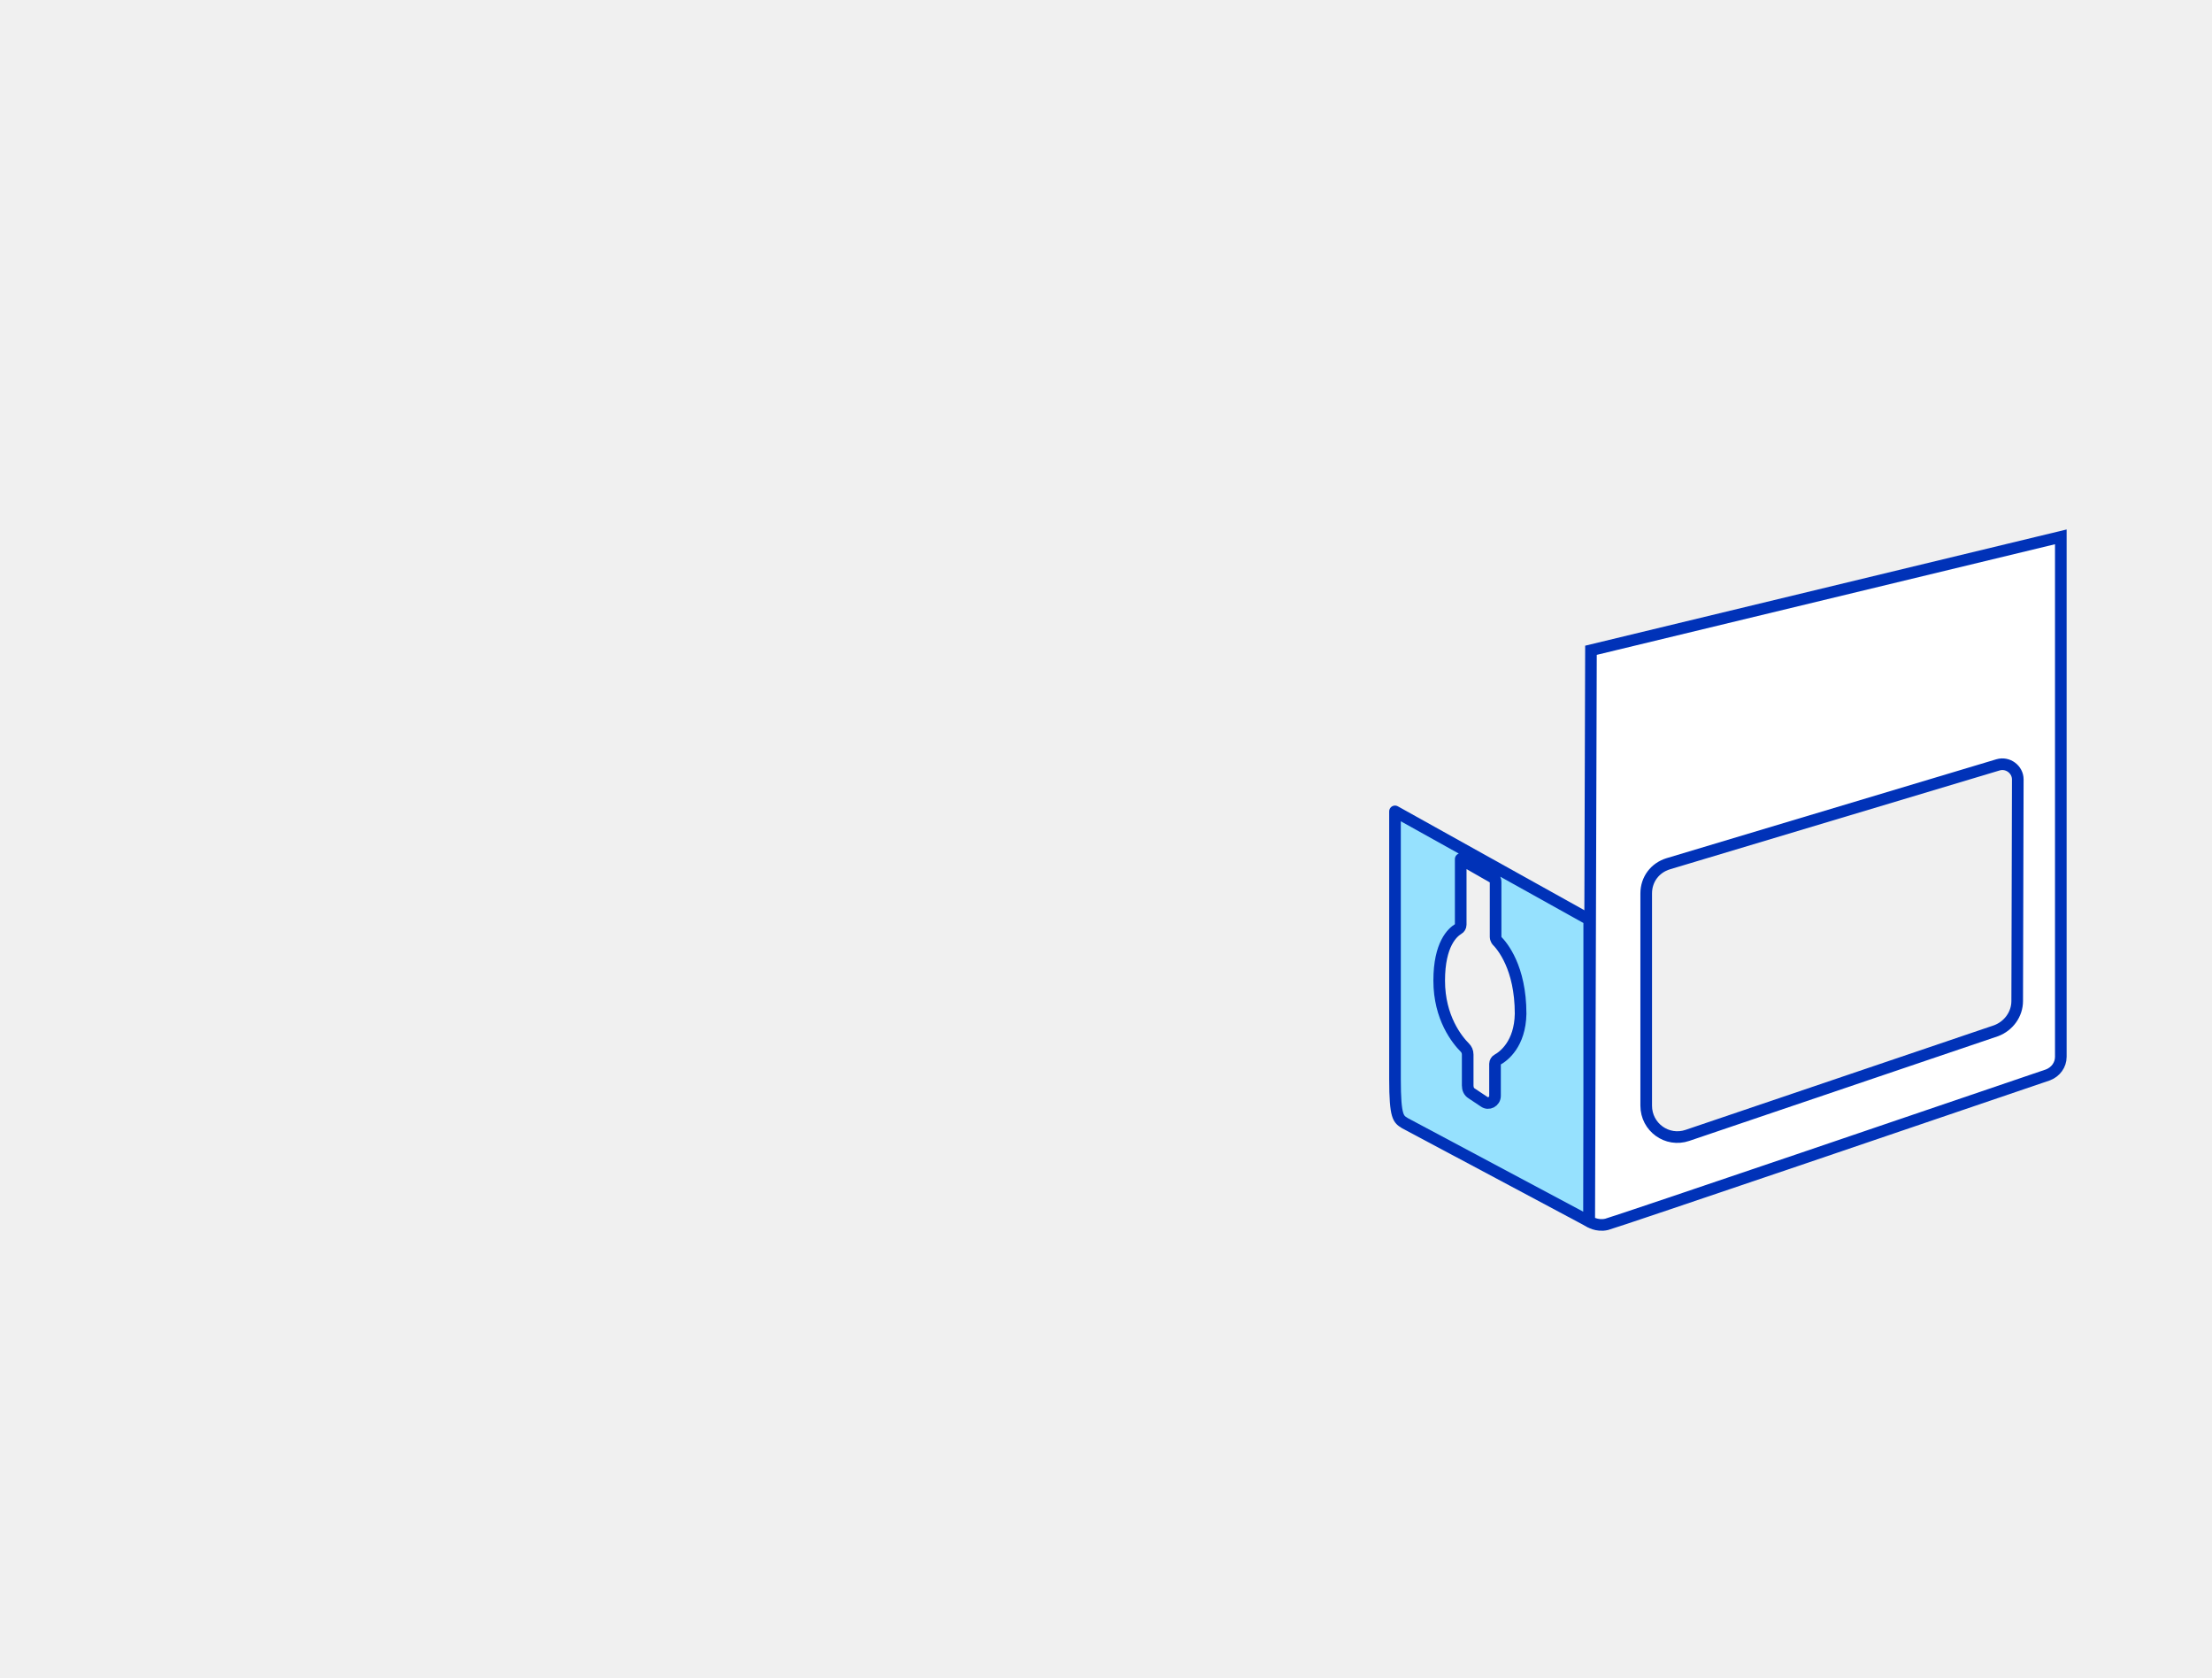
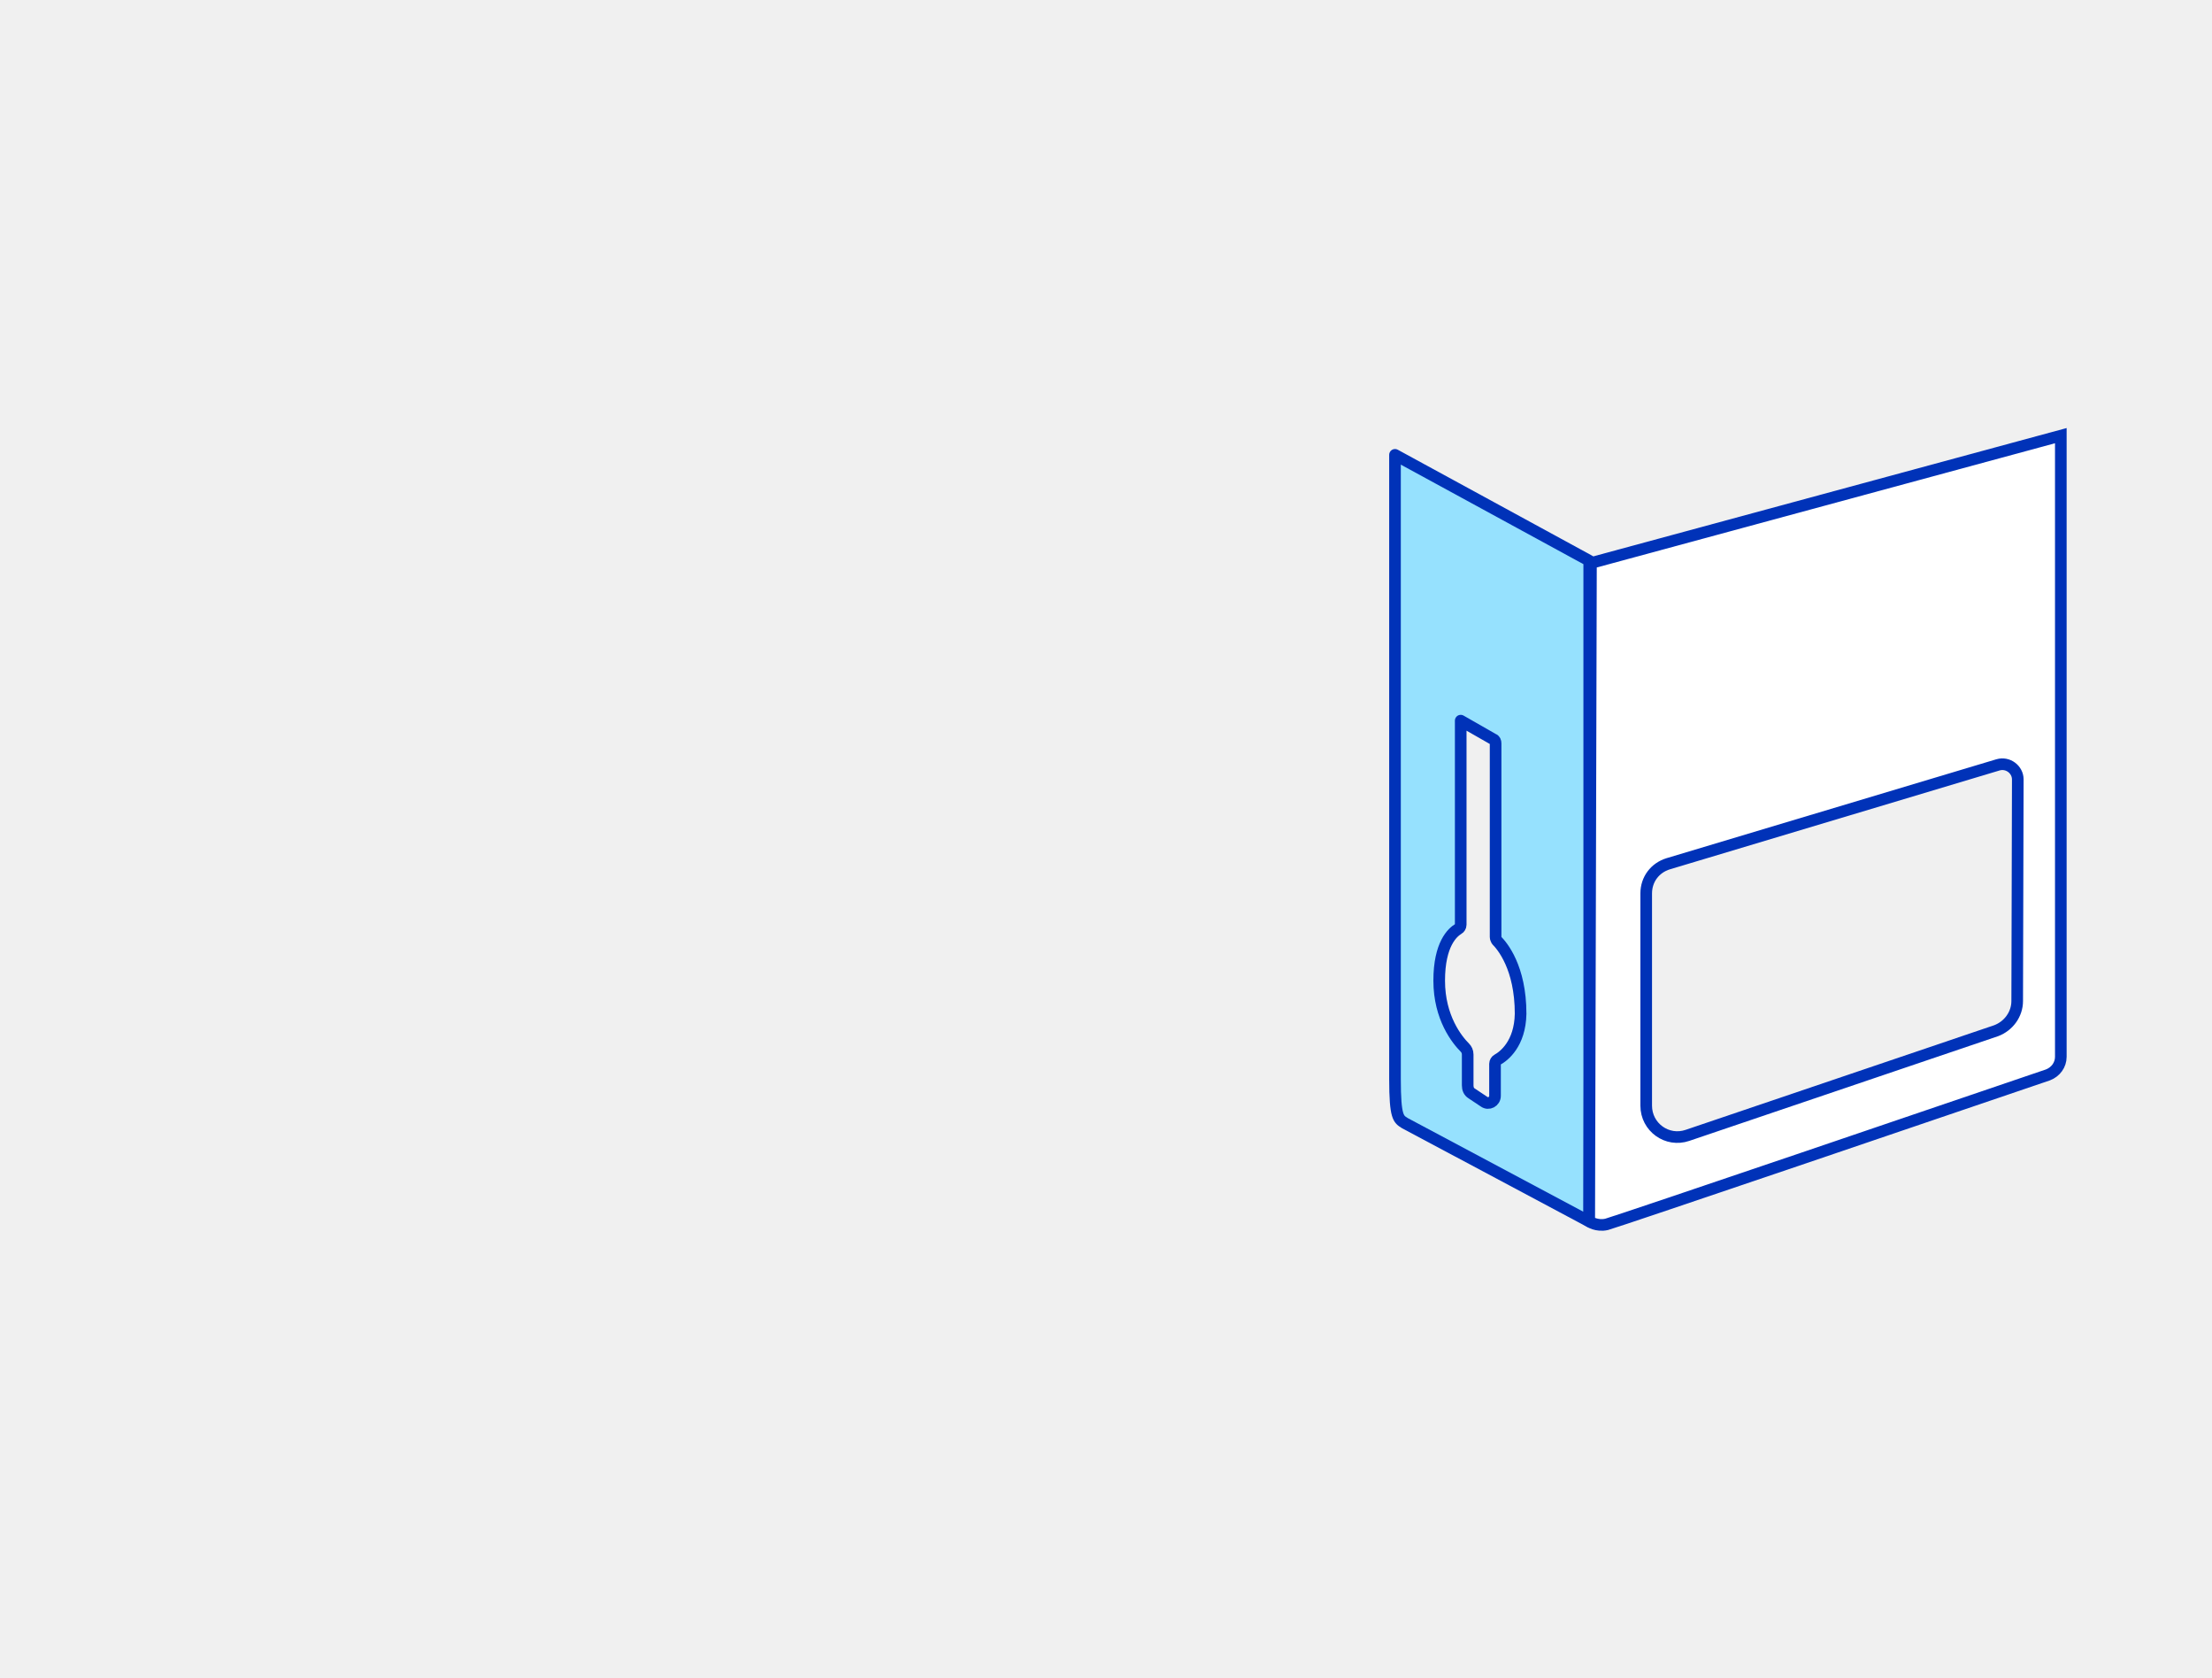
<svg xmlns="http://www.w3.org/2000/svg" version="1.1" id="Слой_1" x="0px" y="0px" viewBox="0 0 380.4 288.4" style="enable-background:new 0 0 380.4 288.4;" xml:space="preserve">
  <style type="text/css">
	.st0{display:none;}
	.st1{display:inline;}
	.st2{fill:#59ABFF;stroke:#0032B8;stroke-width:2;stroke-miterlimit:10;}
	.st3{fill:#59ABFF;stroke:#0032B8;stroke-width:2;stroke-linejoin:round;stroke-miterlimit:10;}
	.st4{fill:#0099FF;stroke:#0032B8;stroke-width:2;stroke-miterlimit:10;}
	.st5{fill:#FFFFFF;stroke:#0032B8;stroke-width:2;stroke-miterlimit:10;}
	.st6{fill:#FFFFFF;stroke:#0032B8;stroke-width:2;stroke-miterlimit:10;stroke-dasharray:5,4,4,4,4,4;}
	.st7{fill:none;stroke:#0032B8;stroke-width:2;stroke-linecap:round;stroke-linejoin:round;stroke-miterlimit:10;}
	.st8{fill:#C0DFFF;}
	.st9{display:inline;fill:#C0DFFF;}
	.st10{fill:#0387FF;}
	.st11{display:inline;fill:#3FC6FF;stroke:#0032B8;stroke-width:2;stroke-miterlimit:10;}
	.st12{display:inline;fill:#FFFFFF;stroke:#0032B8;stroke-width:2;stroke-linejoin:round;stroke-miterlimit:10;}
	
		.st13{display:inline;fill:#0362E1;stroke:#0032B8;stroke-width:2;stroke-linecap:round;stroke-linejoin:round;stroke-miterlimit:10;}
	.st14{display:inline;fill:none;stroke:#0032B8;stroke-width:2;stroke-linecap:round;stroke-linejoin:round;stroke-miterlimit:10;}
	.st15{fill:#96E1FE;stroke:#0032B8;stroke-width:2;stroke-linecap:round;stroke-linejoin:round;stroke-miterlimit:10;}
	.st16{fill:#139BFF;stroke:#0032B8;stroke-width:2;stroke-miterlimit:10;}
	.st17{fill:#60D7FF;}
	.st18{fill:#0387FF;stroke:#0032B8;stroke-width:2;stroke-miterlimit:10;}
	.st19{fill:none;stroke:#0032B8;stroke-width:2;stroke-linecap:round;stroke-miterlimit:10;}
	.st20{fill:#0362E1;stroke:#0032B8;stroke-width:2;stroke-linecap:round;stroke-linejoin:round;stroke-miterlimit:10;}
</style>
  <g id="Doc" class="st0">
    <g class="st1">
      <path class="st2" d="M85.3,214.1l-5.3,7.7c-0.7,1-2.1,0.9-2.8-0.1L25,156.2l0,0c-1.5-2.5-1.9-5.5-0.9-8.2l1.5-4.1c0,0,0,0,0.1-0.1    c-0.2,1.2,0.1,2.9,1.4,5.1l0.3,0.6c0.3,0.6,0.7,1.2,1.1,1.7l47.8,59c1.8,2.2,4.5,3.5,7.3,3.5c0.4,0,0.8,0,1.2-0.1L85.3,214.1z" />
      <path class="st3" d="M286.2,224.5v7.2c0,0.1-0.1,0.3-0.2,0.3l-119.7,40.2c-3.6,1.2-7.6,0.8-10.9-1.2L81,225.4c0,0,0,0-0.1-0.1    c-0.8-0.7-1.2-1.7-1.1-2.8l0.6-6.1c0.2-0.5,0.3,0.1,0.3,0c0,0.3-0.1,0.6,0.3,0.8l76.8,47.3c2,1.2,4.4,1.5,6.6,0.8l121-40.6    c0.3-0.1,0.6-0.4,0.7-0.7C286.2,224.2,286.2,224.3,286.2,224.5z" />
      <path class="st4" d="M160.2,253.8" />
      <path class="st5" d="M286.1,224.1c-0.1,0.3-0.4,0.5-0.7,0.7l-121,40.6c-2.2,0.8-4.6,0.5-6.6-0.8L81,217.3    c-0.3-0.2-0.5-0.5-0.5-0.9c0-0.5,0.2-1,0.8-1.2l120.5-36c0.6-0.2,1.2-0.1,1.7,0.2l82.2,43.2C286.1,222.9,286.3,223.5,286.1,224.1z    " />
      <path class="st6" d="M248.7,229.2l-83.4,28.2c-0.5,0.2-1.1,0.1-1.6-0.2l-40.3-23.1c-0.5-0.3-0.4-1,0.1-1.1l84.1-24.4    c0.5-0.1,1-0.1,1.4,0.1l39.7,18.8C249.6,227.9,249.5,229,248.7,229.2z" />
      <path class="st5" d="M195.4,181.1L86.3,213.3c-0.5,0.1,0,0-1.5,0.5c-1.4,0.5-1,0.3-1.4,0.5c-3.5,1.2-3.5-0.2-7.1-4l-47.8-59    c-0.4-0.5-0.8-1.1-1.1-1.7l-0.3-0.6c-1.3-2.2-1.6-3.9-1.4-5.1c0.4-1.9,2.1-2.8,4-3.4l110.5-30.1c2.6-0.6,5.4,0.3,7,2.5l51.6,61.6    C203.3,179.7,201.9,179.2,195.4,181.1z" />
      <line class="st7" x1="123.1" y1="184.3" x2="180" y2="168.1" />
      <path class="st7" d="M156,200.5" />
      <path class="st7" d="M99.4,217.3" />
      <line class="st7" x1="105.4" y1="221.6" x2="161.6" y2="204.9" />
      <line class="st7" x1="113" y1="225.9" x2="169.9" y2="209.7" />
      <line class="st7" x1="119.2" y1="178.7" x2="175.1" y2="162.8" />
      <line class="st7" x1="114.6" y1="172.5" x2="169.8" y2="156.8" />
      <line class="st7" x1="110.7" y1="167.3" x2="135.8" y2="160.2" />
      <path class="st7" d="M180.4,167.8" />
      <path class="st7" d="M123.5,183.7" />
      <path class="st7" d="M175.4,161.8" />
      <path class="st7" d="M118.8,177.7" />
      <path class="st7" d="M169.5,151.8" />
      <path class="st7" d="M133.1,162" />
      <path class="st7" d="M165.9,145.6" />
      <path class="st7" d="M129.5,155.9" />
      <path class="st2" d="M68.8,175.8c7.5-2.2,23.3-6.3,30-8.3c2-0.6,4.2,0.1,5.4,1.9l11.4,14.5c1,1.4,0.3,3.4-1.4,4.5L84.3,197    c-1.9,0-4.1-0.8-5.3-2.5l-11.5-14.9C66.4,178.3,67.1,176.3,68.8,175.8z" />
      <path class="st2" d="M46.4,147.8c7.5-2.2,85.7-22.9,92.4-24.9c2-0.6,4.2,0.1,5.4,1.9l11.4,14.5c1,1.4,0.3,3.4-1.4,4.5L62,169    c-1.9,0-4.1-0.8-5.3-2.5l-11.5-14.9C44.1,150.3,44.8,148.3,46.4,147.8z" />
      <path class="st8" d="M78.4,210c0,0,0.9,0.3,5.6-0.7c15-3.2,114.4-33.9,114.4-33.9l0.7,0.8c1.8,2.3,2.2,2-0.1,2.9L87.2,212    c-7.9,2.7-5.6,2.5-10-2.3L78.4,210z" />
    </g>
  </g>
  <g id="Слой_4" class="st0">
    <polygon class="st9" points="234.6,228.8 165.6,249.9 140.4,234.7 204.8,214.7  " />
    <g class="st1">
      <path class="st10" d="M157.1,231.6l24.2,10.5l-2.1,0.6l-5-2.2l-2.7,0.8l3.9,2.5l-1.7,0.5l-18.9-12.1L157.1,231.6z M168.1,239.1    l1.8-0.5l-8.4-3.7L168.1,239.1z" />
      <path class="st10" d="M176.1,237l8,4.2l-2,0.6l-21.6-11.3l3.3-1c0.7-0.2,1.5-0.3,2.3-0.2s1.9,0.4,3.2,0.8c1.3,0.5,2.8,1.1,4.3,1.9    c1.1,0.6,2,1.1,2.9,1.7c0.9,0.6,1.4,1.1,1.7,1.5s0.4,0.7,0.3,0.9s-0.4,0.4-1,0.5L176.1,237z M172.2,235l1.3-0.4    c0.5-0.1,0.5-0.4,0.1-0.8c-0.4-0.4-1-0.7-1.7-1.1c-0.9-0.5-1.7-0.8-2.4-1s-1.3-0.2-1.8-0.1l-1.3,0.4L172.2,235z" />
      <path class="st10" d="M183.6,234.7l8,4.2l-2,0.6L168,228.2l3.3-1c0.7-0.2,1.5-0.3,2.3-0.2s1.9,0.4,3.2,0.8    c1.3,0.5,2.8,1.1,4.3,1.9c1.1,0.6,2,1.1,2.9,1.7c0.9,0.6,1.4,1.1,1.7,1.5s0.4,0.7,0.3,0.9c-0.1,0.2-0.4,0.4-1,0.5L183.6,234.7z     M179.6,232.7l1.3-0.4c0.5-0.1,0.5-0.4,0.1-0.8c-0.4-0.4-1-0.7-1.7-1.1c-0.9-0.5-1.7-0.8-2.4-1s-1.3-0.2-1.8-0.1l-1.3,0.4    L179.6,232.7z" />
      <path class="st10" d="M190.6,232.1l8.6,4.5l-1.9,0.6l-21.6-11.3l3.6-1.1c0.7-0.2,1.4-0.3,2.2-0.2s1.9,0.4,3.2,0.9s2.7,1.1,4,1.8    c2.6,1.4,4,2.5,4.1,3.4l11.1,4.5l-2.1,0.7l-9.8-4.1L190.6,232.1z M181.4,227.3l5.5,2.9l1.2-0.4c0.4-0.1,0.6-0.2,0.6-0.4    c0-0.1-0.1-0.3-0.5-0.6s-0.8-0.6-1.5-0.9c-0.6-0.3-1.2-0.6-1.8-0.8s-1.1-0.3-1.3-0.3s-0.6,0.1-1.1,0.2L181.4,227.3z" />
      <path class="st10" d="M208.6,234c-1.1,0.3-3.1,0-5.9-0.9c-2.8-1-5.7-2.2-8.8-3.9c-3.2-1.7-5.5-3.1-7-4.4s-1.7-2.1-0.5-2.5    s3.2,0,6,1s5.7,2.3,8.6,3.8c3.1,1.6,5.5,3.1,7,4.4S209.8,233.6,208.6,234z M190.5,224.4c-1,0.3,0.8,1.7,5.5,4.1    c4.7,2.5,7.5,3.5,8.5,3.2s-0.9-1.7-5.5-4.1C194.3,225.2,191.5,224.1,190.5,224.4z" />
      <path class="st10" d="M197.5,219.2l19.1,12.1l-2.1,0.6l-24.1-10.6l2.1-0.6l17.1,7.6l-13.7-8.6L197.5,219.2z" />
    </g>
  </g>
  <g id="Moving_Parts_Back" class="st0">
    <path class="st11" d="M351.4,182.3l-34-16.3c-1.2-0.7-2.6-0.8-3.9-0.4L243.7,187c-1.9,0.7-3.9-0.7-3.9-2.7v-46l4.6-2V176l63.4-19.9   c2-0.6,3.3-2.4,3.3-4.5v-20l18.3-5.4v7.6c0,0.6-0.3,1.2-0.8,1.6c-1.1,0.8-2.9,3-2.9,8.7c0,6.4,3.2,10.3,4.4,11.5   c0.3,0.3,0.5,0.7,0.5,1.1v5.6c0,0.3,0.2,0.7,0.5,0.8l3.4,1.9c0.4,0.2,0.9-0.1,0.9-0.6v-6.1c0-0.3,0.2-0.6,0.5-0.6   c1.2-0.1,3.8-2.5,3.8-7.7c0-5.4-0.8-8.9-1.9-11.2c-1.2-2.4-2.4-6.4-2.4-9.1v-3.3L333,125l13.2-3.9l2.3,1.9l1.7,5.8v45.3l2.8,6.8   C353.5,181.9,352.4,182.9,351.4,182.3z" />
  </g>
  <g id="Main_Parts_Printer" class="st0">
    <polygon class="st12" points="352.5,83.6 352.5,125.9 273.6,152.3 240.6,134.8 240.6,92.4 273.6,109.9  " />
    <path class="st13" d="M291.8,129.3v6.5c0,0.5,0.3,0.8,0.6,0.6l44.9-15.4c0.3-0.1,0.5-0.5,0.5-0.9v-6.3c0-0.5-0.3-0.9-0.7-0.7   l-44.7,15C292,128.3,291.8,128.8,291.8,129.3z" />
    <line class="st14" x1="296.6" y1="113.8" x2="296.6" y2="122.1" />
    <line class="st14" x1="332.4" y1="101.2" x2="332.4" y2="109.5" />
    <line class="st14" x1="314.5" y1="107.1" x2="314.5" y2="115.4" />
  </g>
  <g id="Moving_Parts_Front">
    <g>
-       <path class="st15" d="M239.9,139.5v46c0,6.7,0.6,6.9,1.7,7.6l31.7,16.9v-51.9L239.9,139.5z M257.5,182.2c-0.2,0.1-0.4,0.4-0.4,0.7    v5.5c0,1-1.1,1.6-1.9,1l-2.1-1.4c-0.5-0.3-0.7-0.8-0.7-1.4v-5.3c0-0.5-0.2-0.9-0.5-1.2c-1.3-1.3-4.4-5.1-4.4-11.5    c0-6.3,2.3-8.3,3.3-8.9c0.2-0.1,0.4-0.4,0.4-0.7v-11.3l5.6,3.2c0.3,0.1,0.4,0.4,0.4,0.7v9.5c0,0.2,0.1,0.4,0.2,0.6    c0.9,0.9,4.1,4.6,4.1,12.6C261.4,179.5,258.6,181.6,257.5,182.2z" />
-       <path class="st5" d="M273.6,111.8l-0.3,98.2c0,0,1.3,0.9,3,0.5c1.6-0.4,63.3-21.4,75.9-25.7c1.3-0.5,2.2-1.7,2.2-3.1V92.3    L273.6,111.8z M346.9,172.1c0,2.3-1.5,4.3-3.6,5.1l-53.1,18c-3.5,1.2-7.1-1.4-7.1-5.1v-36.5c0-2.4,1.5-4.4,3.8-5.1l56.7-17    c1.7-0.5,3.4,0.8,3.4,2.5L346.9,172.1L346.9,172.1z" />
+       <path class="st15" d="M239.9,78.2v107.3c0,6.7,0.6,6.9,1.7,7.6l31.7,16.9V96.4L239.9,78.2z M257.5,182.2c-0.2,0.1-0.4,0.4-0.4,0.7    v5.5c0,1-1.1,1.6-1.9,1l-2.1-1.4c-0.5-0.3-0.7-0.8-0.7-1.4v-5.3c0-0.5-0.2-0.9-0.5-1.2c-1.3-1.3-4.4-5.1-4.4-11.5    c0-6.3,2.3-8.3,3.3-8.9c0.2-0.1,0.4-0.4,0.4-0.7v-35.1l5.6,3.2c0.3,0.1,0.4,0.4,0.4,0.7v33.3c0,0.2,0.1,0.4,0.2,0.6    c0.9,0.9,4.1,4.6,4.1,12.6C261.4,179.5,258.6,181.6,257.5,182.2z" />
+       <path class="st5" d="M273.6,96.8L273.3,210c0,0,1.3,0.9,3,0.5c1.6-0.4,63.3-21.4,75.9-25.7c1.3-0.5,2.2-1.7,2.2-3.1V74.9    L273.6,96.8z M346.9,172.1c0,2.3-1.5,4.3-3.6,5.1l-53.1,18c-3.5,1.2-7.1-1.4-7.1-5.1v-36.5c0-2.4,1.5-4.4,3.8-5.1l56.7-17    c1.7-0.5,3.4,0.8,3.4,2.5L346.9,172.1L346.9,172.1z" />
    </g>
  </g>
  <g id="Main_Parts" class="st0">
    <g class="st1">
      <path class="st16" d="M361,48.1c-0.1-1.1-0.7-2.1-1.5-2.9c-0.9-0.9-2.1-1.4-3.5-1.3c-6.5,0.2-18.8,1.9-35.5,6.3    C291,58,280.8,62.6,273.3,65.5c-1.9,0.7-3.1,3.4-3.1,5.4h-0.1c-0.2-2.1-1.4-7.5-7.5-12.9c-1.1-1-2.4-2-3.8-2.9    c-11.7-7.8-19-9.6-21.6-8.8c-1.7,0.5-3.4,1.4-4.4,3.6l0,0c0,0,2.8-11.3,15.3-15.7c12.6-4.4,22-6.6,35.7-10.1    c9.9-2.5,24.6-4.9,24.6-4.9s5.1-1.4,10.8,0.4c5.8,1.8,16.8,5.7,20.9,7.8c4.1,2,14.8,6.8,17.2,9.6C359.6,39.3,360.8,40.5,361,48.1z    " />
      <path class="st17" d="M359.5,45.2c-0.9-0.9-2.1-1.4-3.5-1.3c-6.5,0.2-18.8,1.9-35.5,6.3C291,58,280.8,62.6,273.3,65.5    c-1.9,0.7-3.1,3.4-3.1,5.4v0.5l0,0c-0.1-1.7-1-7.6-7.5-13.4l0,0c0,0,4.6,2.2,14.2,0s28.1-8.1,38.7-10.7    c10.6-2.6,30.3-6.3,34.5-6.9c5.5-0.8,5.7-3.5,6.3-2.8c0.3,0.4,0.7,0.7,1,1c1.2,1.4,1.9,3.2,2,5.1v0.2L359.5,45.2z" />
      <path class="st18" d="M270.3,71.8v85.3c0,3-1.5,2.1-1.5,2.1s-30.1-17-33.9-19.2c-2.8-1.7-2.7-6.3-2.7-6.3s-0.2-73-0.2-78.9    c0-2.2,0.4-3.8,0.9-5.1c1-2.1,2.7-3.1,4.4-3.6c2.7-0.8,10,1,21.6,8.8c1.4,1,2.7,2,3.8,2.9c6,5.4,7.2,10.8,7.5,12.9    c0,0.2,0,0.3,0,0.5C270.3,71.6,270.3,71.7,270.3,71.8z" />
      <path class="st16" d="M361,51.2V132c0,3.8-1.3,3.7-1.3,3.7s-4.6,2.1-6.1,2.6s-1.1-2.6-1.1-2.6s0-30.1,0-33.7s-1.8-2.6-1.8-2.6    s-67.6,19.2-70.5,20.1c-2.9,0.9-2.6,3.4-2.6,3.4s0,28.6,0,31.5s-1.7,3.3-1.7,3.3l-5.6,1.7c-0.5,0.2,0,0,0-0.5v-88    c0-2,1.2-4.7,3.1-5.4c7.5-2.9,17.7-7.6,47.2-15.3c16.7-4.4,29-6.1,35.5-6.3c1.4-0.1,2.6,0.5,3.5,1.3c0.8,0.8,1.3,1.8,1.5,2.9    C361,49.1,361,50.1,361,51.2z" />
      <path class="st5" d="M249.1,33.9c-0.6,0.2-0.6,1,0.1,1.1c3.7,0.7,13.2,4.8,18.7,7.7c6.4,3.4,10,5,11.5,6.1    c0.4,0.3,1.2,0.3,1.2,0.3c10.2-3.2,20.1-5.8,31.9-8.4c8.5-1.9,16.8-3.5,24.6-4.8c0.2-0.1,0.6-0.2,0.8-0.5c0.1-0.2,0.2-0.4,0.2-0.7    c0-1.8-13.4-7.1-18.4-8.9c-4.8-1.8-14-4.1-17.7-4.6c-1.1-0.1-3.5,0.2-4.6,0.4c-3.3,0.5-6.3,1.5-16.1,3.8    C271.2,27.7,254.4,32.5,249.1,33.9z" />
      <line class="st19" x1="238.3" y1="67" x2="259" y2="76.7" />
      <line class="st19" x1="238.3" y1="75.4" x2="259" y2="85.1" />
      <path class="st20" d="M241.2,134l17.4,9c0.9,0.4,1.6-0.3,1.6-1.3c0-4.7-3.3-14.3-9.2-17.4c-6.6-3.4-10.4,4.3-10.3,8.4    C240.7,133.2,240.7,133.7,241.2,134z" />
    </g>
  </g>
</svg>
